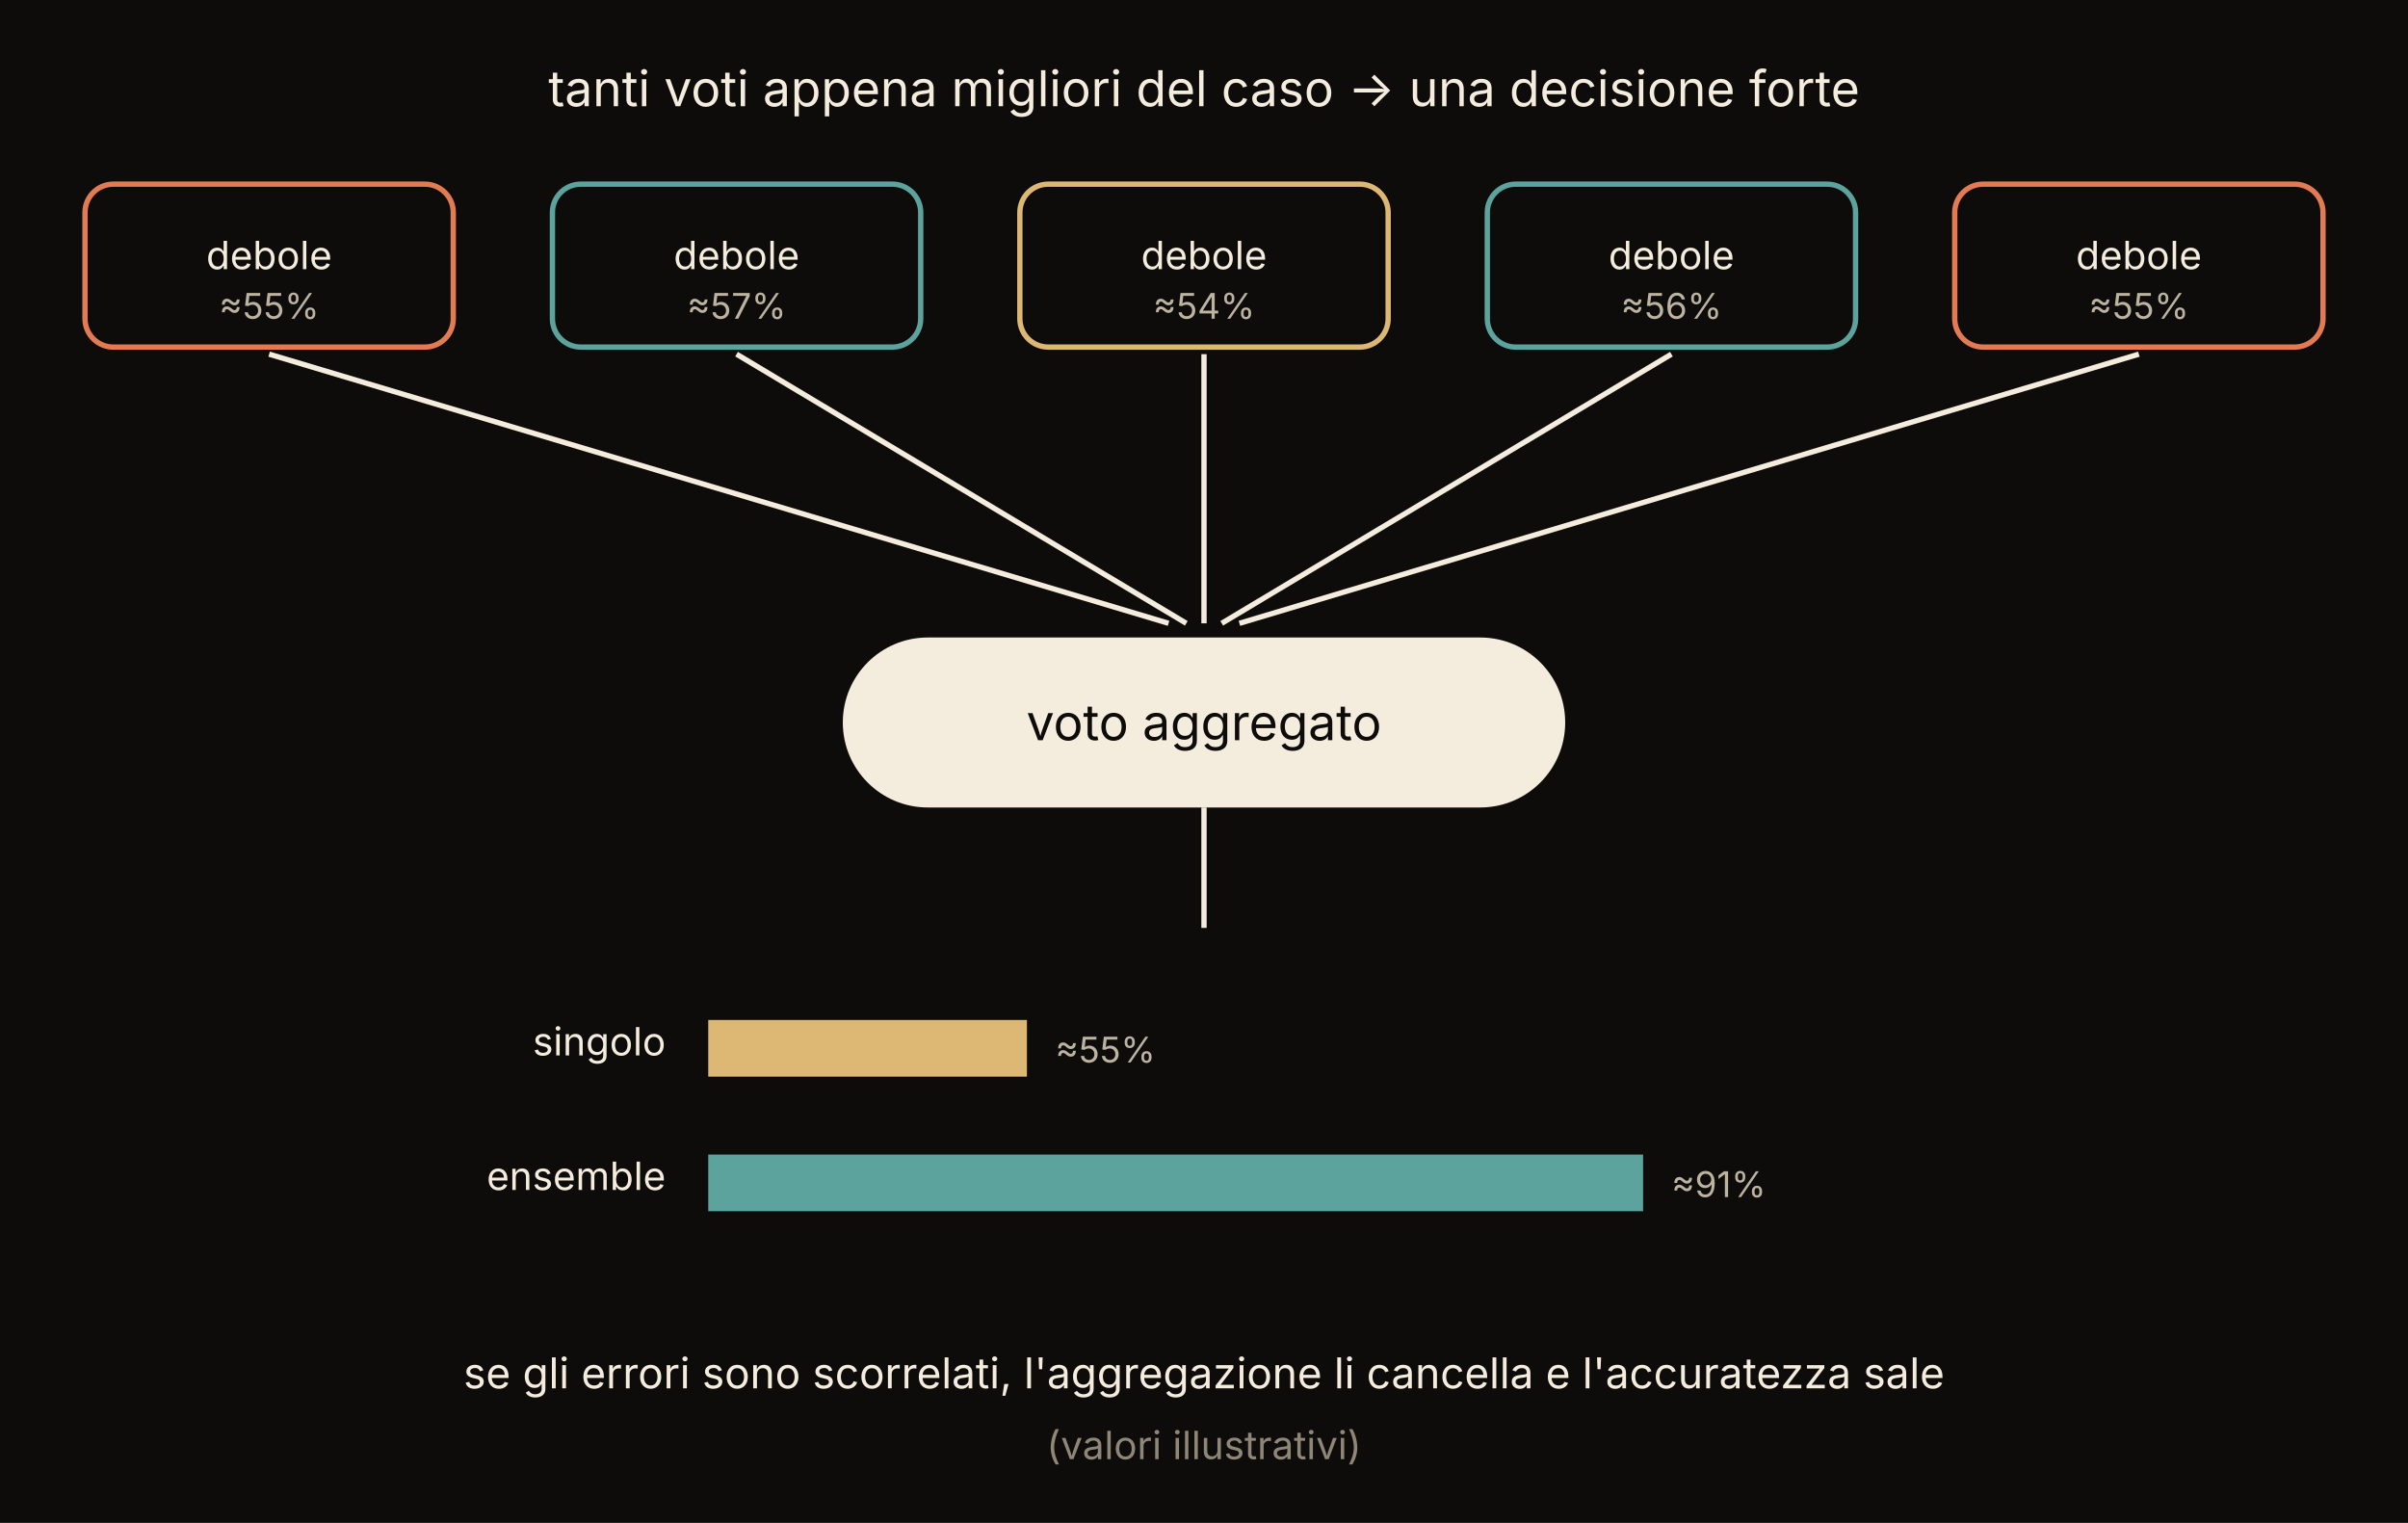
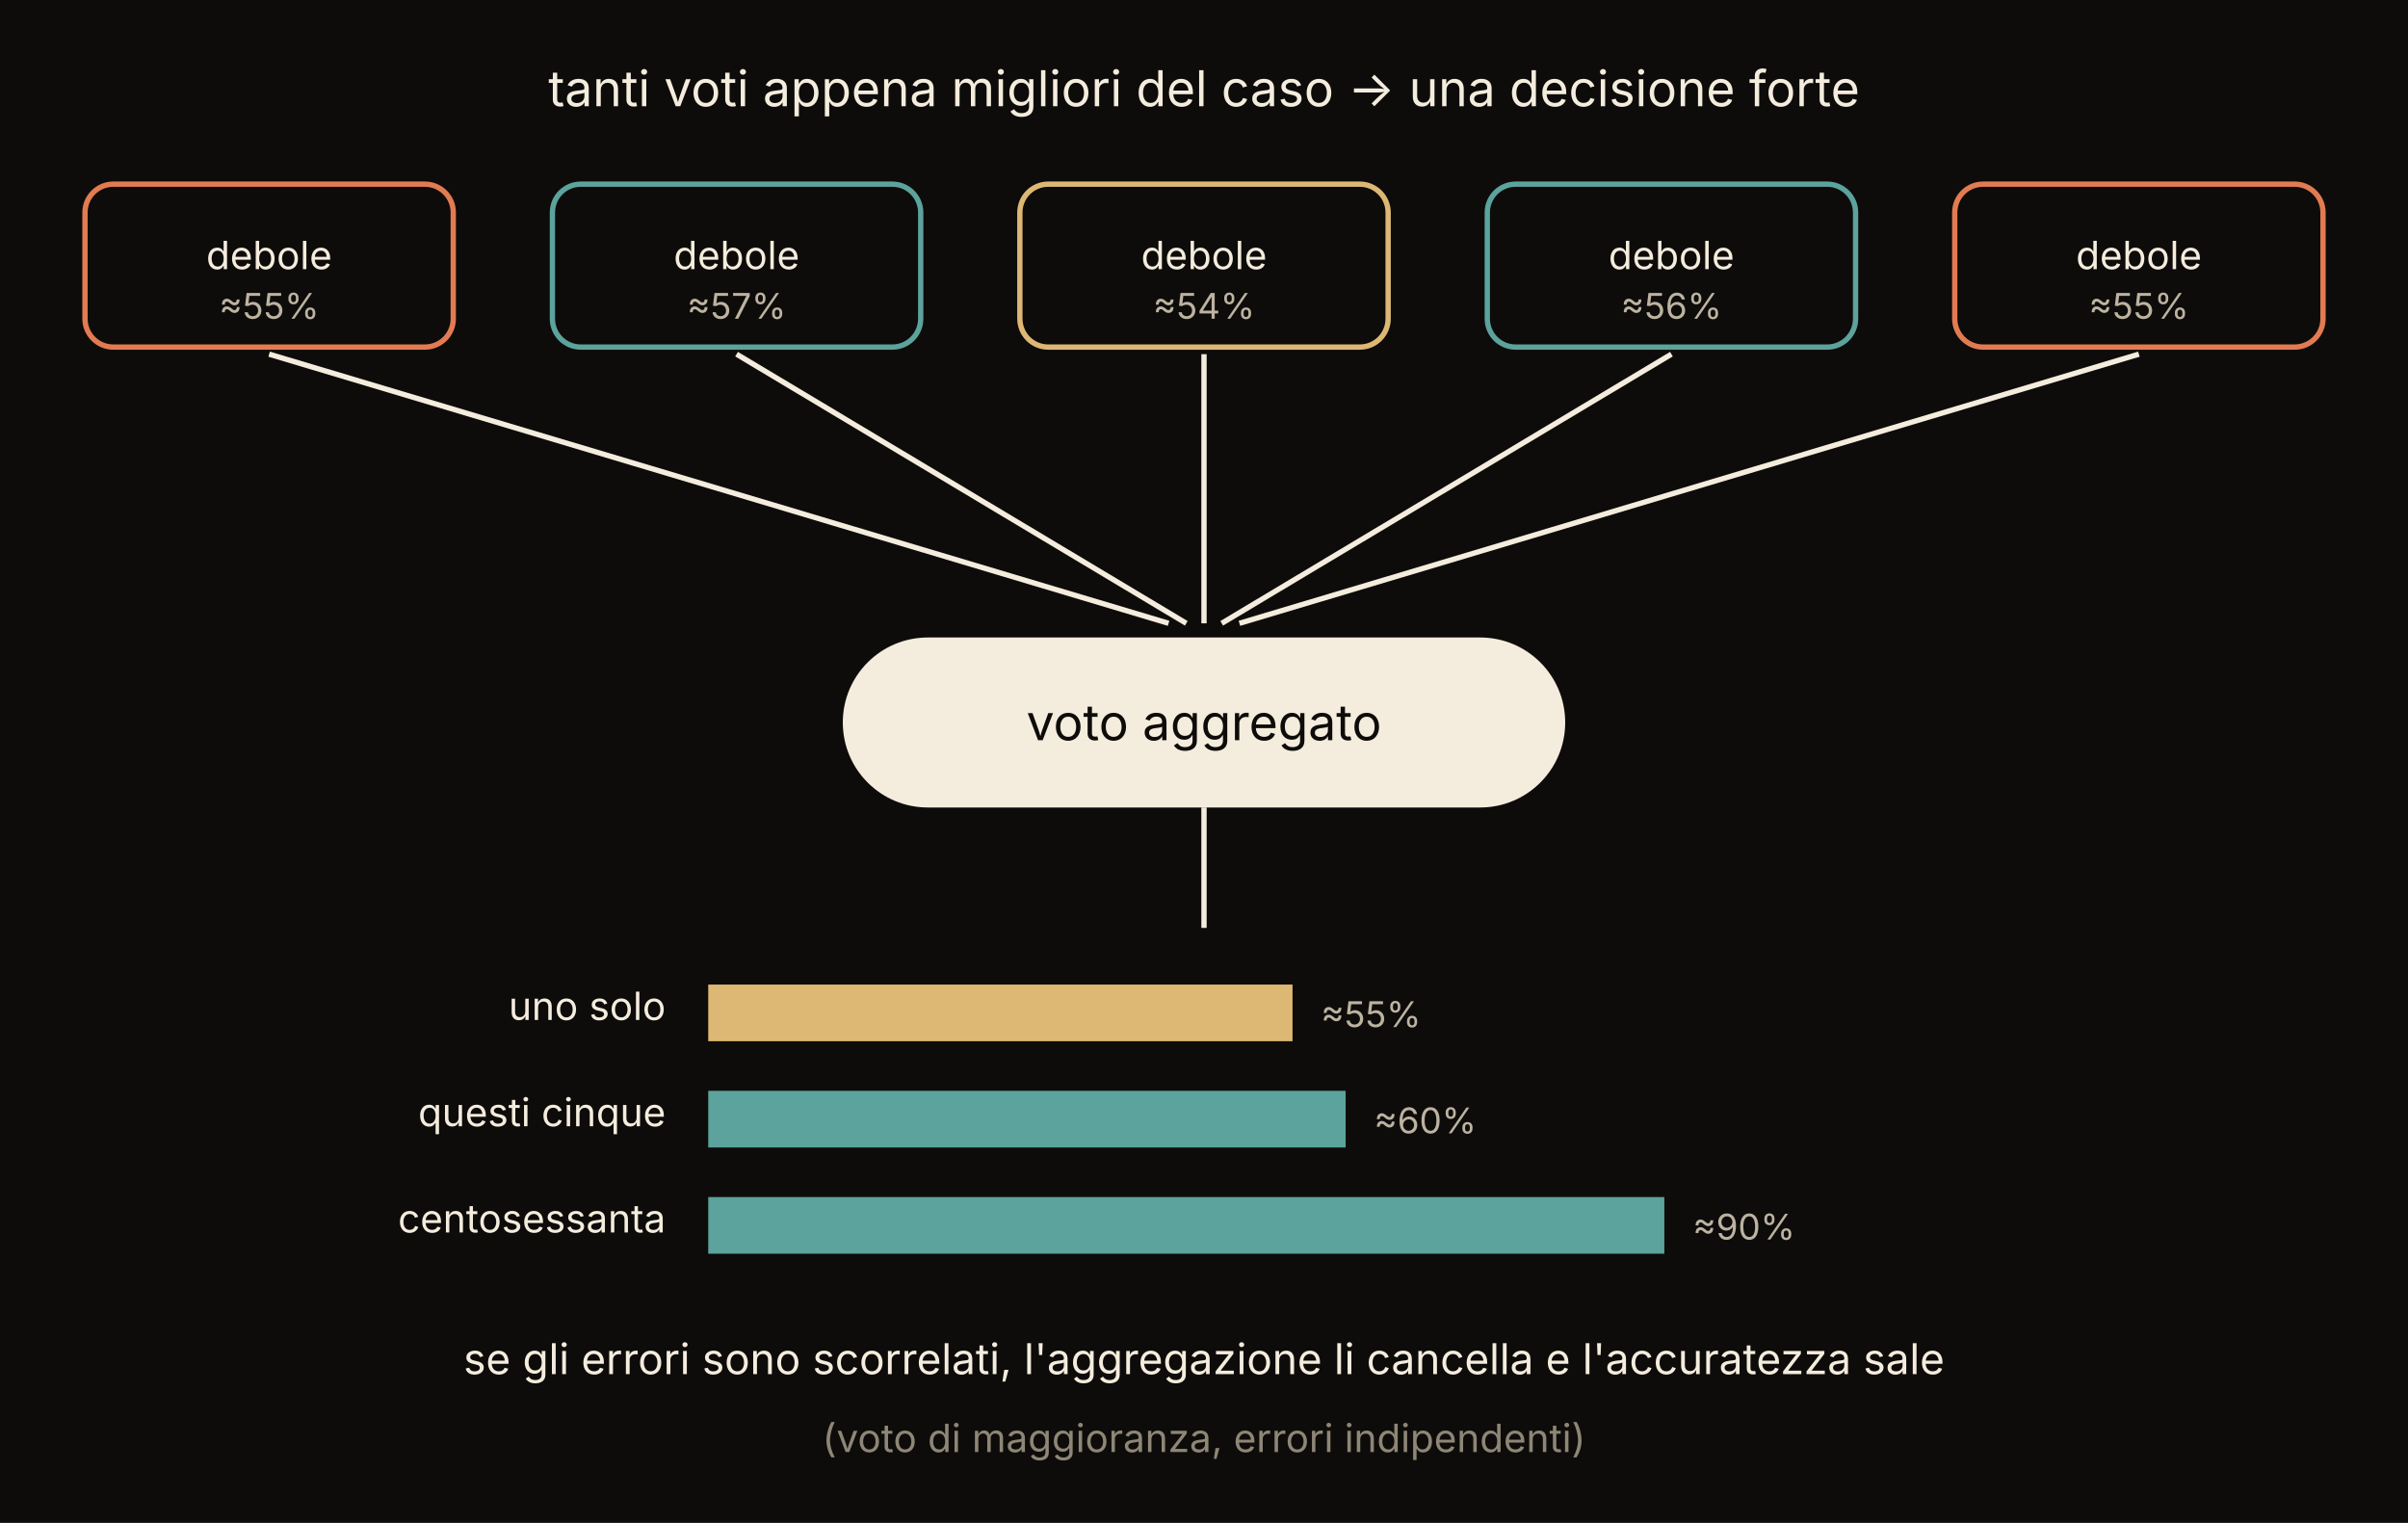
- <svg xmlns="http://www.w3.org/2000/svg" viewBox="0 0 680 430" width="100%" role="img" aria-label="Cinque modelli deboli, ciascuno appena migliore del caso, i cui voti vengono aggregati in una decisione forte">
+ <svg xmlns="http://www.w3.org/2000/svg" viewBox="0 0 680 430" width="100%" role="img" aria-label="Cinque riquadri affiancati, ciascuno etichettato «debole» con la propria accuratezza fra il 54 e il 57 per cento; da ognuno parte una linea verso un ovale «voto aggregato». Sotto, tre barre a confronto: un modello solo, circa 55 per cento; questi cinque messi a votare, circa 60; centosessanta modelli come loro, circa 90.">
  <rect x="0" y="0" width="680" height="430" fill="#0E0C0A" />
  <text x="340" y="30" text-anchor="middle" font-family="Inter, system-ui, sans-serif" font-size="14" fill="#F4ECDD">tanti voti appena migliori del caso → una decisione forte</text>
  <g font-family="Inter, system-ui, sans-serif">
    <rect x="24" y="52" width="104" height="46" rx="8" fill="none" stroke="#E27B52" stroke-width="1.5" />
    <text x="76" y="76" text-anchor="middle" font-size="11" fill="#F4ECDD">debole</text>
    <text x="76" y="90" text-anchor="middle" font-size="10" fill="#BCB3A1">≈55%</text>
    <rect x="156" y="52" width="104" height="46" rx="8" fill="none" stroke="#5BA39C" stroke-width="1.5" />
    <text x="208" y="76" text-anchor="middle" font-size="11" fill="#F4ECDD">debole</text>
    <text x="208" y="90" text-anchor="middle" font-size="10" fill="#BCB3A1">≈57%</text>
    <rect x="288" y="52" width="104" height="46" rx="8" fill="none" stroke="#DDB874" stroke-width="1.5" />
    <text x="340" y="76" text-anchor="middle" font-size="11" fill="#F4ECDD">debole</text>
    <text x="340" y="90" text-anchor="middle" font-size="10" fill="#BCB3A1">≈54%</text>
    <rect x="420" y="52" width="104" height="46" rx="8" fill="none" stroke="#5BA39C" stroke-width="1.5" />
    <text x="472" y="76" text-anchor="middle" font-size="11" fill="#F4ECDD">debole</text>
    <text x="472" y="90" text-anchor="middle" font-size="10" fill="#BCB3A1">≈56%</text>
    <rect x="552" y="52" width="104" height="46" rx="8" fill="none" stroke="#E27B52" stroke-width="1.5" />
    <text x="604" y="76" text-anchor="middle" font-size="11" fill="#F4ECDD">debole</text>
    <text x="604" y="90" text-anchor="middle" font-size="10" fill="#BCB3A1">≈55%</text>
  </g>
  <line x1="76" y1="100" x2="330" y2="176" stroke="#F4ECDD" stroke-width="1.5" />
  <line x1="208" y1="100" x2="335" y2="176" stroke="#F4ECDD" stroke-width="1.5" />
  <line x1="340" y1="100" x2="340" y2="176" stroke="#F4ECDD" stroke-width="1.5" />
  <line x1="472" y1="100" x2="345" y2="176" stroke="#F4ECDD" stroke-width="1.5" />
  <line x1="604" y1="100" x2="350" y2="176" stroke="#F4ECDD" stroke-width="1.5" />
  <rect x="238" y="180" width="204" height="48" rx="24" fill="#F4ECDD" />
  <text x="340" y="209" text-anchor="middle" font-family="Inter, system-ui, sans-serif" font-size="14" fill="#0E0C0A">voto aggregato</text>
  <line x1="340" y1="228" x2="340" y2="262" stroke="#F4ECDD" stroke-width="1.5" />
  <g font-family="Inter, system-ui, sans-serif" font-size="11" fill="#F4ECDD">
-     <text x="188" y="298" text-anchor="end">singolo</text>
-     <rect x="200" y="288" width="90" height="16" fill="#DDB874" />
-     <text x="298" y="300" font-size="10" fill="#BCB3A1">≈55%</text>
-     <text x="188" y="336" text-anchor="end">ensemble</text>
-     <rect x="200" y="326" width="264" height="16" fill="#5BA39C" />
-     <text x="472" y="338" font-size="10" fill="#BCB3A1">≈91%</text>
+     <text x="188" y="288" text-anchor="end">uno solo</text>
+     <rect x="200" y="278" width="165" height="16" fill="#DDB874" />
+     <text x="373" y="290" font-size="10" fill="#BCB3A1">≈55%</text>
+     <text x="188" y="318" text-anchor="end">questi cinque</text>
+     <rect x="200" y="308" width="180" height="16" fill="#5BA39C" />
+     <text x="388" y="320" font-size="10" fill="#BCB3A1">≈60%</text>
+     <text x="188" y="348" text-anchor="end">centosessanta</text>
+     <rect x="200" y="338" width="270" height="16" fill="#5BA39C" />
+     <text x="478" y="350" font-size="10" fill="#BCB3A1">≈90%</text>
  </g>
-   <text x="340" y="392" text-anchor="middle" font-family="Inter, system-ui, sans-serif" font-size="12" fill="#F4ECDD">se gli errori sono scorrelati, l'aggregazione li cancella e l'accuratezza sale</text>
-   <text x="340" y="412" text-anchor="middle" font-family="Inter, system-ui, sans-serif" font-size="11" fill="#8E8676">(valori illustrativi)</text>
+   <text x="340" y="388" text-anchor="middle" font-family="Inter, system-ui, sans-serif" font-size="12" fill="#F4ECDD">se gli errori sono scorrelati, l'aggregazione li cancella e l'accuratezza sale</text>
+   <text x="340" y="410" text-anchor="middle" font-family="Inter, system-ui, sans-serif" font-size="11" fill="#8E8676">(voto di maggioranza, errori indipendenti)</text>
</svg>
